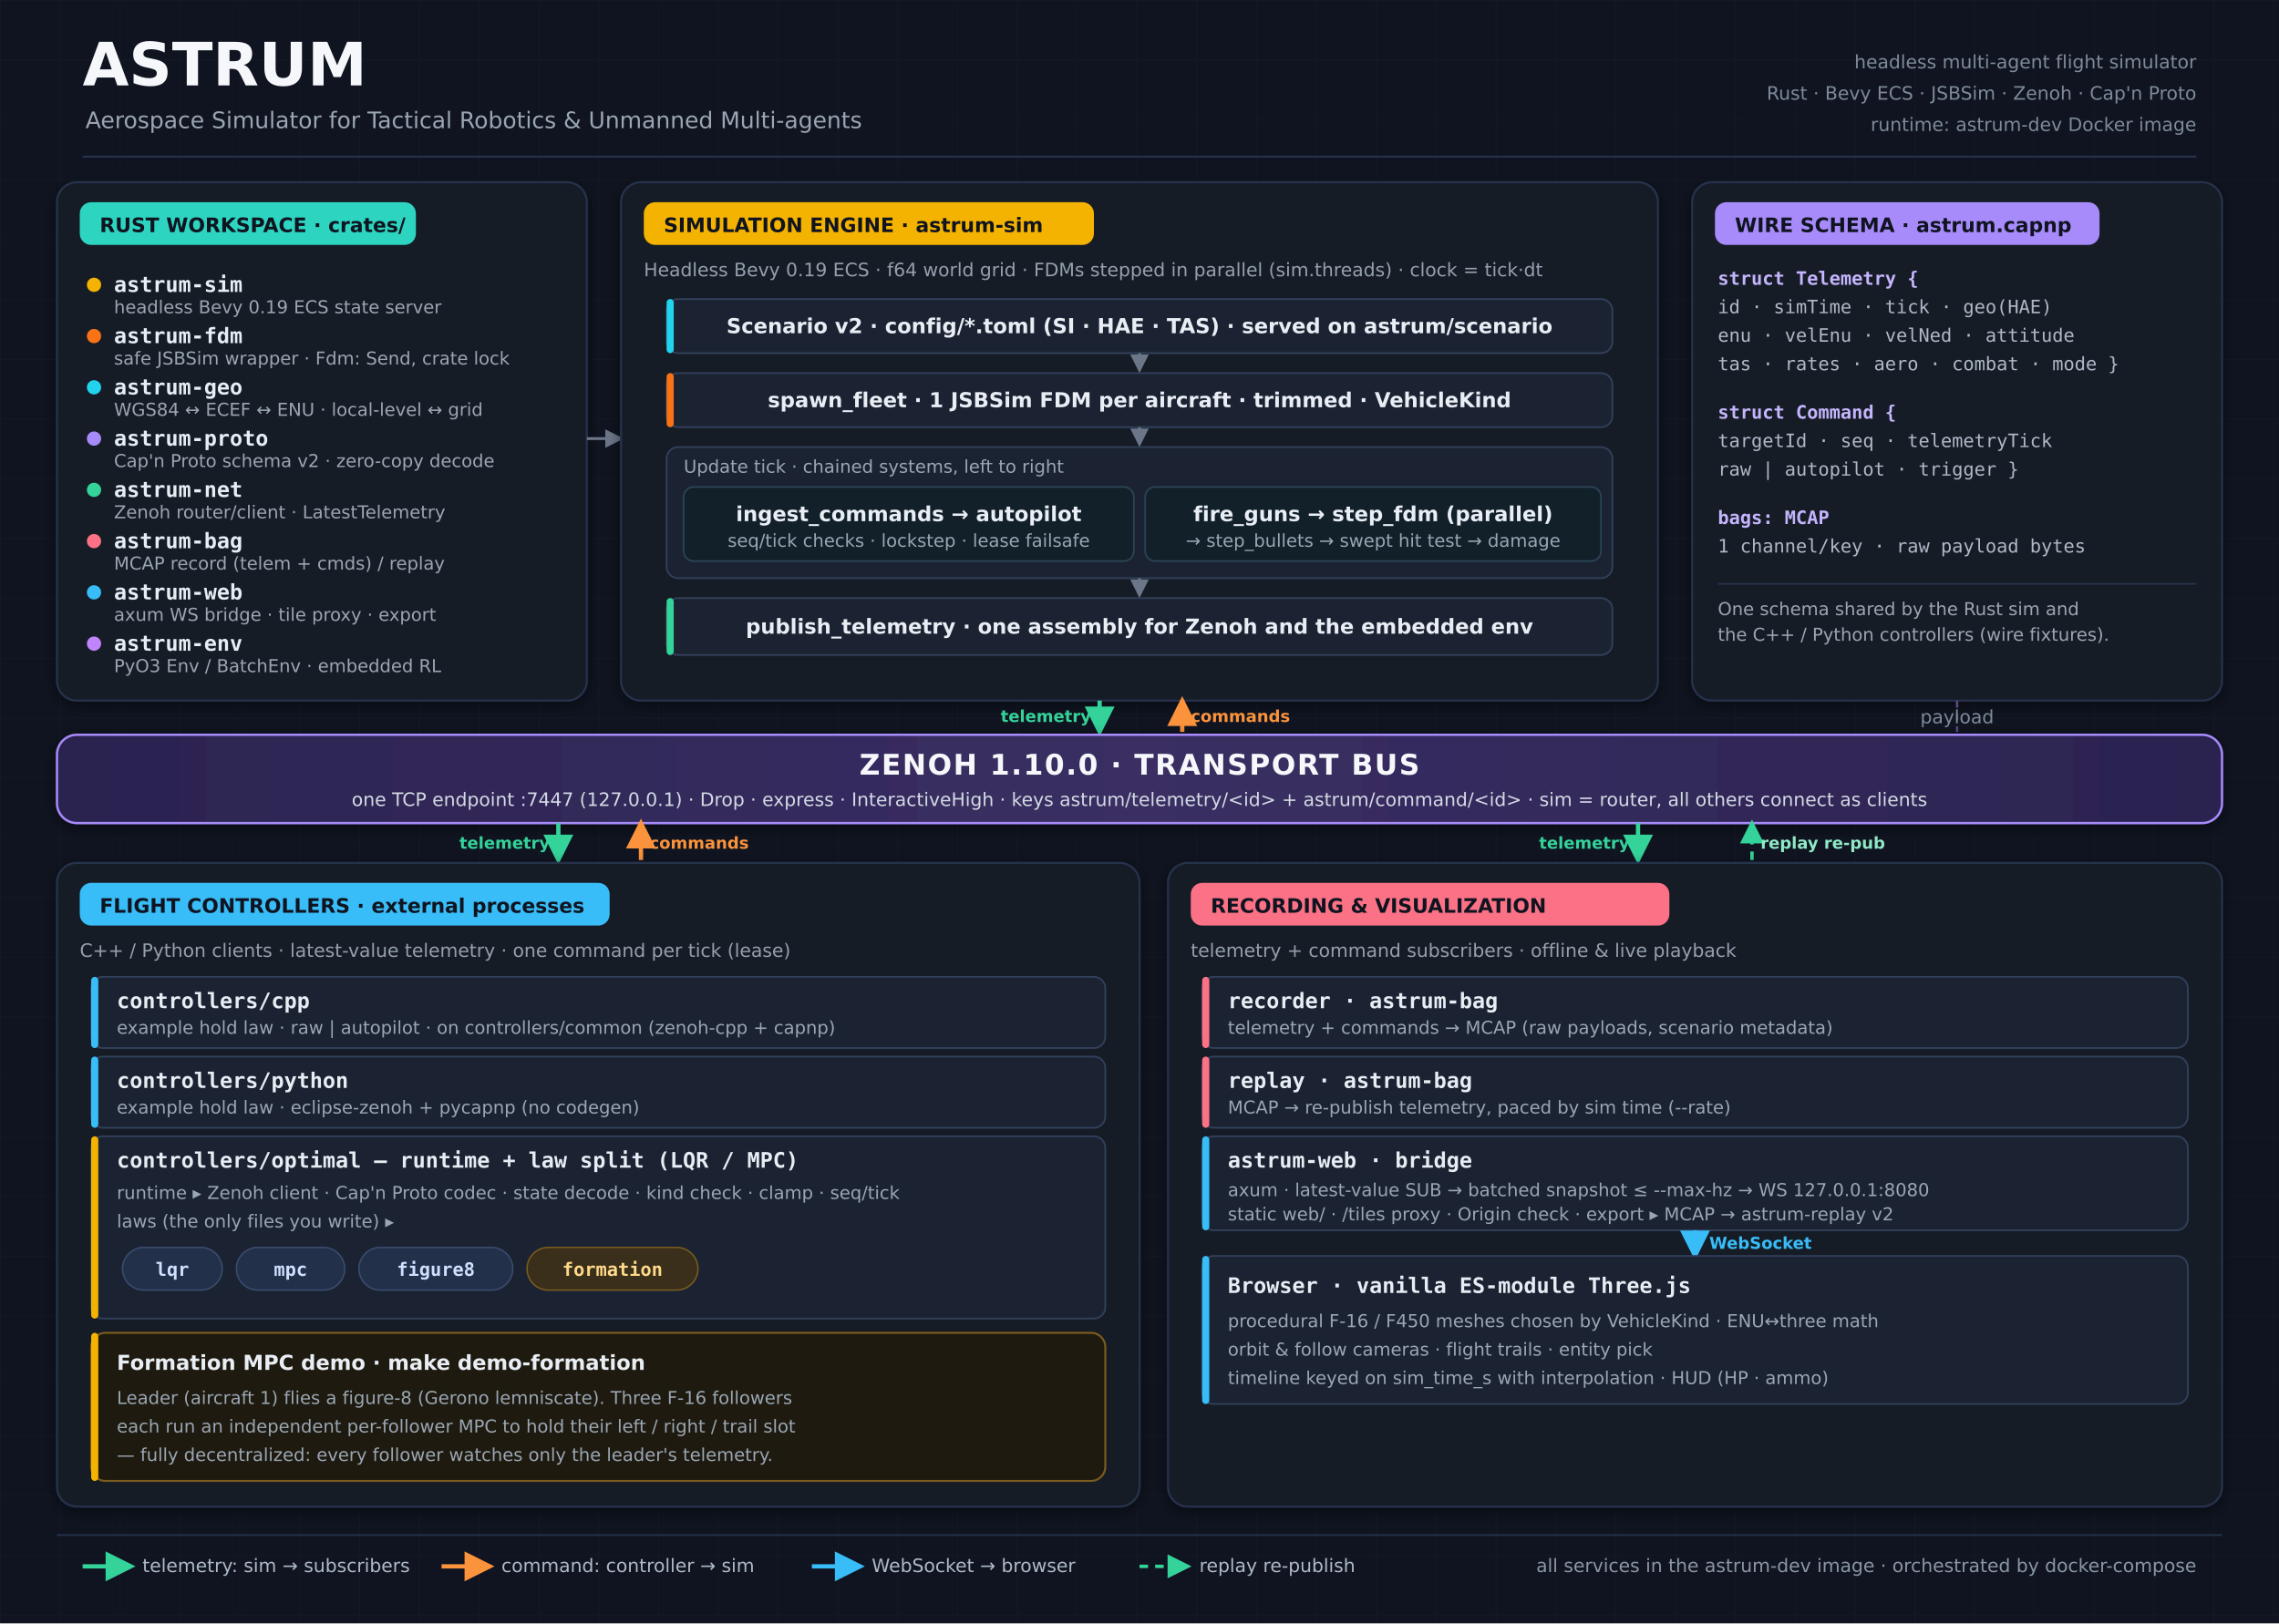
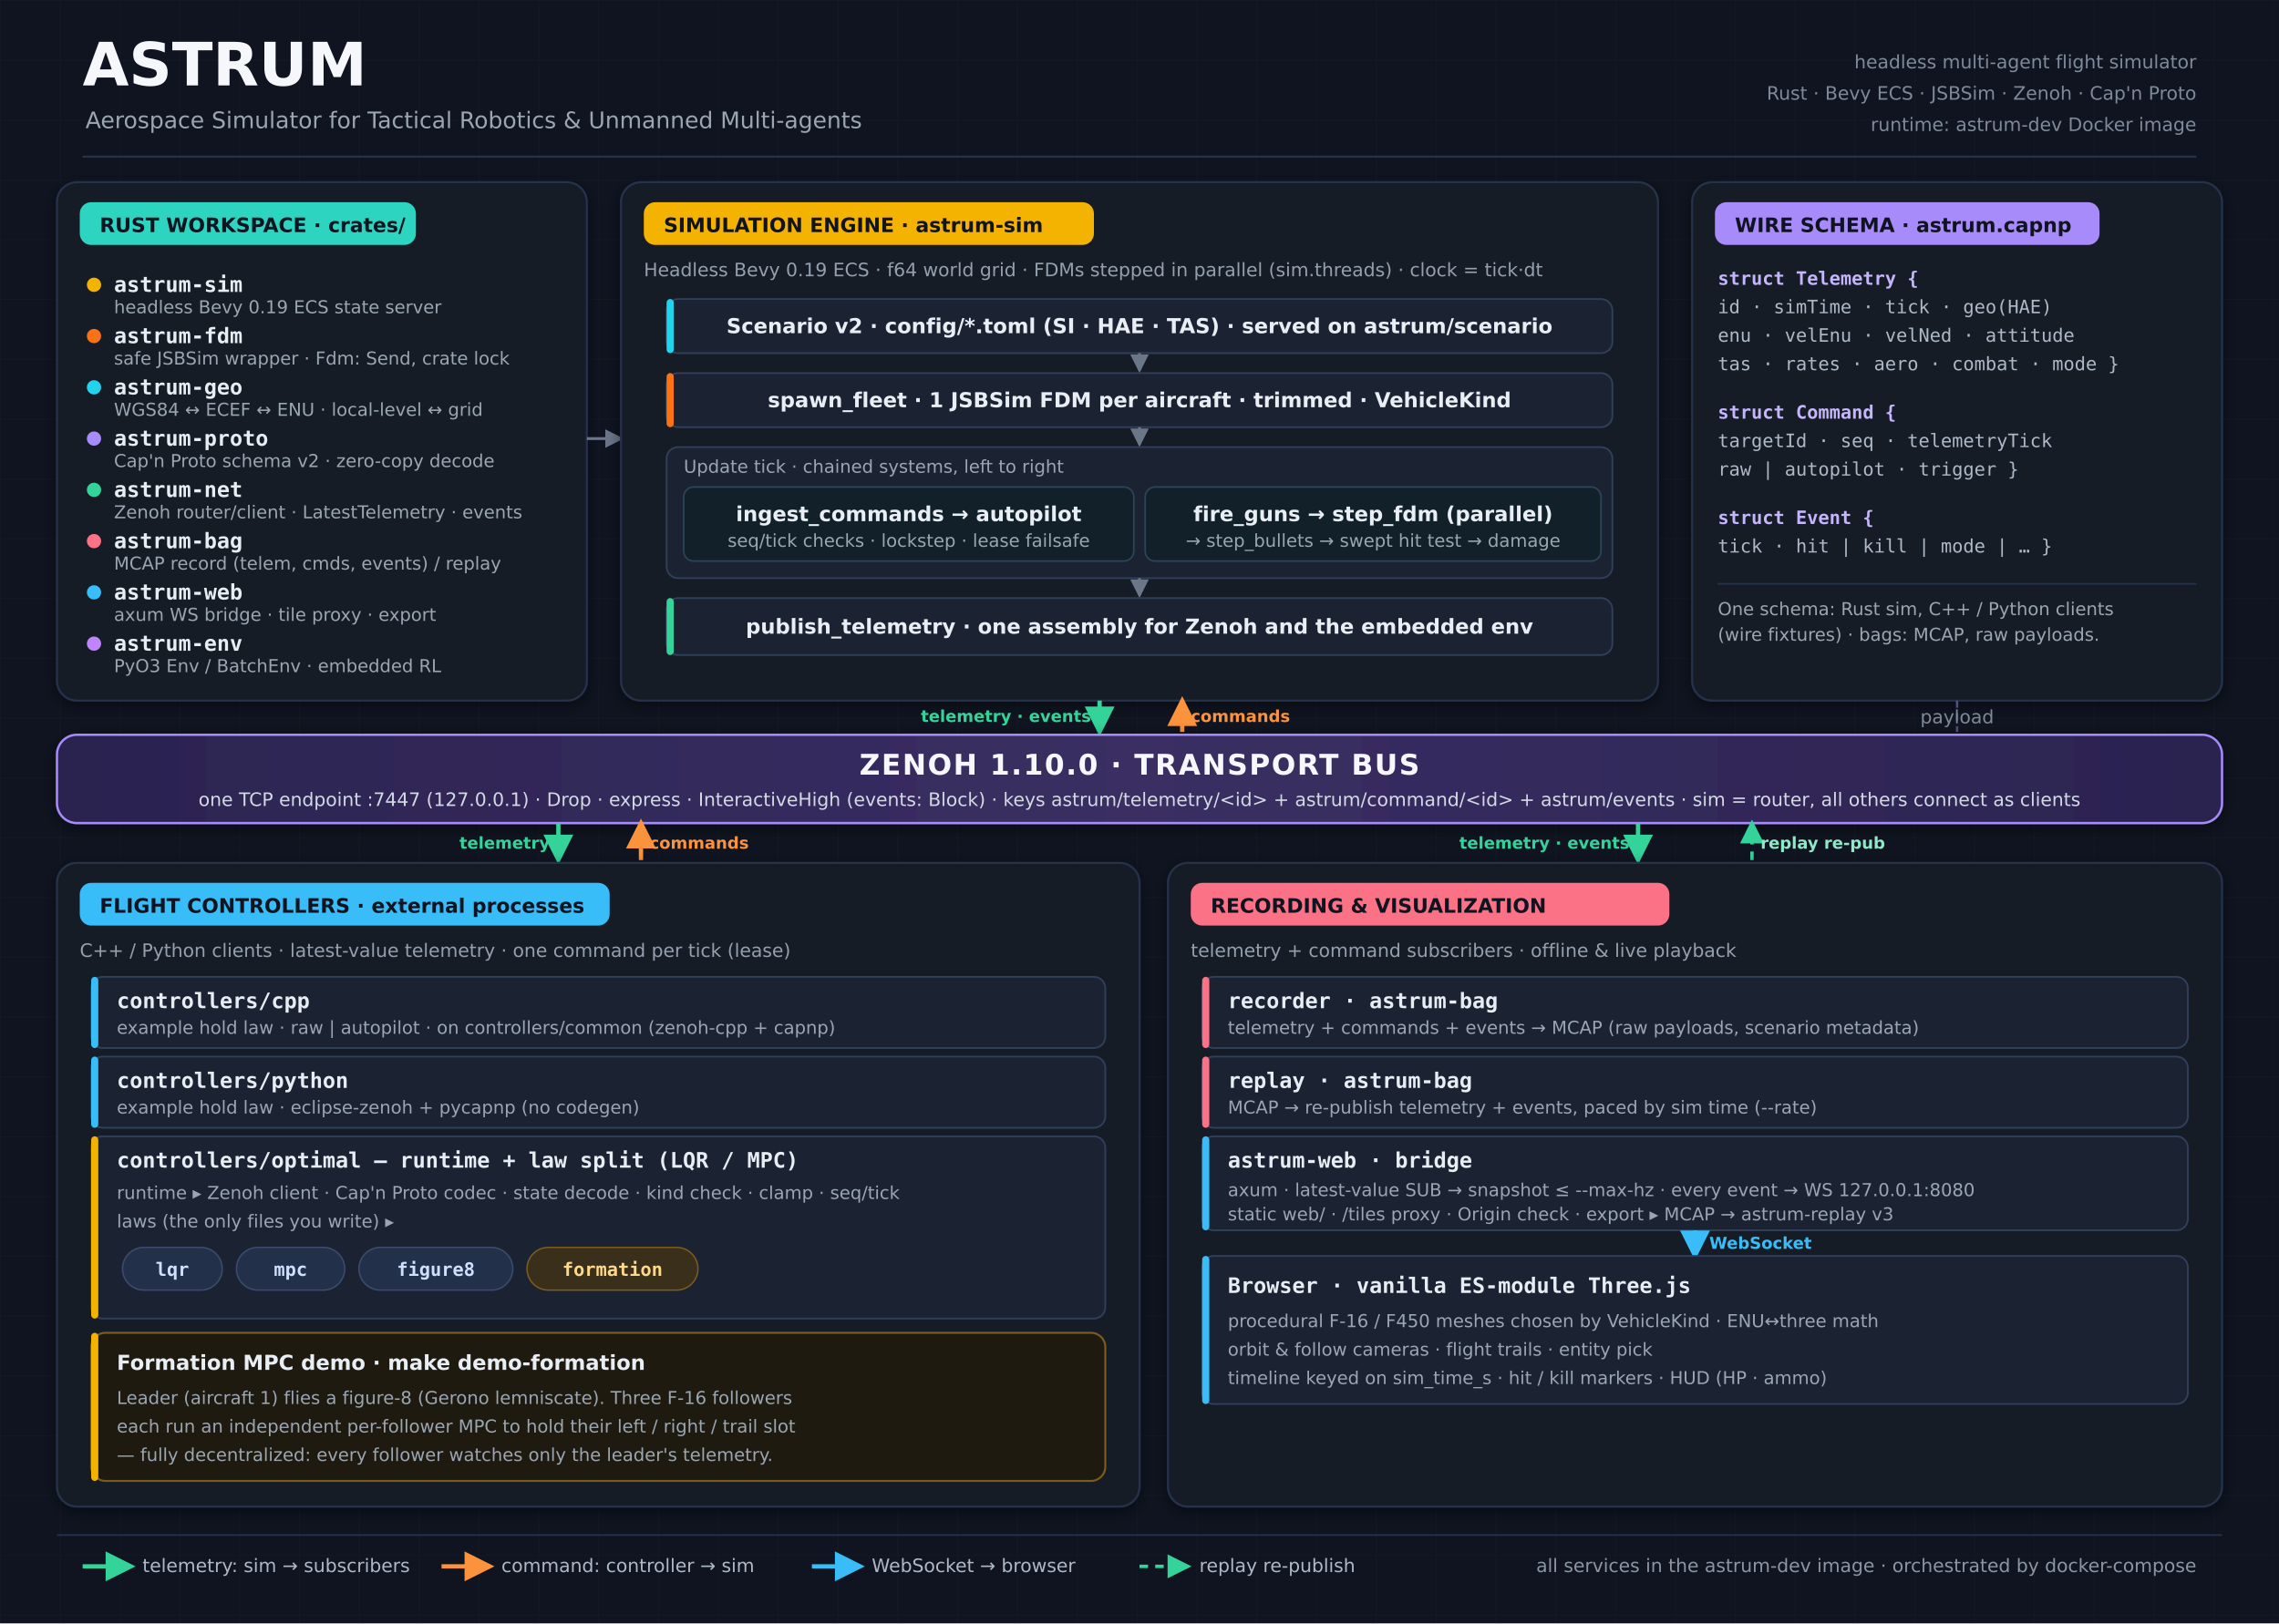
<svg xmlns="http://www.w3.org/2000/svg" width="1600" height="1140" viewBox="0 0 1600 1140" font-family="DejaVu Sans, sans-serif">
  <defs>
    <style>
      .title{font-weight:700;font-size:42px;fill:#F5F7FA}
      .sub{font-size:16px;fill:#9AA6B2}
      .tag{font-size:13px;fill:#7E8A99}
      .chip{font-weight:700;font-size:14px;fill:#0F1420}
      .psub{font-size:13px;fill:#94A0AE}
      .cName{font-family:'DejaVu Sans Mono',monospace;font-weight:700;font-size:15px;fill:#E6EDF3}
      .cDesc{font-size:12.5px;fill:#9AA6B2}
      .boxT{font-weight:700;font-size:14.5px;fill:#E9EEF4}
      .boxD{font-size:12.5px;fill:#9AA6B2}
      .mono{font-family:'DejaVu Sans Mono',monospace;font-size:13px;fill:#AEB9C7}
      .monoK{font-family:'DejaVu Sans Mono',monospace;font-weight:700;font-size:13px;fill:#C4B5FD}
      .busT{font-weight:700;font-size:20px;fill:#F5F7FA;letter-spacing:1px}
      .busS{font-size:13px;fill:#D3DAE4}
      .aLbl{font-weight:700;font-size:11.5px}
      .legend{font-size:13px;fill:#AEB9C7}
      .foot{font-size:13px;fill:#8A96A4}
      .panel{fill:#131A26;stroke:#26324A;stroke-width:1.5}
      .box{fill:#1B2333;stroke:#31405A;stroke-width:1.2}
      .chipT{font-weight:700;font-size:14px}
    </style>
    <marker id="mGreen" viewBox="0 0 10 10" refX="8.5" refY="5" markerWidth="7" markerHeight="7" orient="auto-start-reverse">
      <path d="M0,0 L10,5 L0,10 z" fill="#34D399" />
    </marker>
    <marker id="mOrange" viewBox="0 0 10 10" refX="8.5" refY="5" markerWidth="7" markerHeight="7" orient="auto-start-reverse">
      <path d="M0,0 L10,5 L0,10 z" fill="#FB923C" />
    </marker>
    <marker id="mBlue" viewBox="0 0 10 10" refX="8.5" refY="5" markerWidth="7" markerHeight="7" orient="auto-start-reverse">
      <path d="M0,0 L10,5 L0,10 z" fill="#38BDF8" />
    </marker>
    <marker id="mGray" viewBox="0 0 10 10" refX="8.5" refY="5" markerWidth="6.5" markerHeight="6.5" orient="auto-start-reverse">
      <path d="M0,0 L10,5 L0,10 z" fill="#6B7688" />
    </marker>
    <filter id="sh" x="-20%" y="-20%" width="140%" height="140%">
      <feDropShadow dx="0" dy="3" stdDeviation="5" flood-color="#000000" flood-opacity="0.45" />
    </filter>
    <pattern id="grid" width="42" height="42" patternUnits="userSpaceOnUse">
      <path d="M42 0 L0 0 0 42" fill="none" stroke="#FFFFFF" stroke-opacity="0.022" stroke-width="1" />
    </pattern>
    <linearGradient id="busGrad" x1="0" y1="0" x2="1" y2="0">
      <stop offset="0" stop-color="#2B2350" />
      <stop offset="0.5" stop-color="#3A2F63" />
      <stop offset="1" stop-color="#2B2350" />
    </linearGradient>
  </defs>
  <rect x="0" y="0" width="1600" height="1140" fill="#0F1420" />
  <rect x="0" y="0" width="1600" height="1140" fill="url(#grid)" />
  <text class="title" x="58" y="60">ASTRUM</text>
  <text class="sub" x="60" y="90">Aerospace Simulator for Tactical Robotics &amp; Unmanned Multi-agents</text>
  <text class="tag" x="1542" y="48" text-anchor="end">headless multi-agent flight simulator</text>
  <text class="tag" x="1542" y="70" text-anchor="end">Rust · Bevy ECS · JSBSim · Zenoh · Cap'n Proto</text>
  <text class="tag" x="1542" y="92" text-anchor="end">runtime: astrum-dev Docker image</text>
  <line x1="58" y1="110" x2="1542" y2="110" stroke="#26324A" stroke-width="1.4" />
  <rect class="panel" x="40" y="128" width="372" height="364" rx="14" filter="url(#sh)" />
  <rect x="56" y="142" width="236" height="30" rx="8" fill="#2DD4BF" />
  <text class="chip" x="70" y="163">RUST WORKSPACE · crates/</text>
  <g>
    <circle cx="66" cy="200" r="5" fill="#F5B301" />
    <text class="cName" x="80" y="205">astrum-sim</text>
    <text class="cDesc" x="80" y="220">headless Bevy 0.19 ECS state server</text>
    <circle cx="66" cy="236" r="5" fill="#F97316" />
    <text class="cName" x="80" y="241">astrum-fdm</text>
    <text class="cDesc" x="80" y="256">safe JSBSim wrapper · Fdm: Send, crate lock</text>
    <circle cx="66" cy="272" r="5" fill="#22D3EE" />
    <text class="cName" x="80" y="277">astrum-geo</text>
    <text class="cDesc" x="80" y="292">WGS84 ↔ ECEF ↔ ENU · local-level ↔ grid</text>
    <circle cx="66" cy="308" r="5" fill="#A78BFA" />
    <text class="cName" x="80" y="313">astrum-proto</text>
    <text class="cDesc" x="80" y="328">Cap'n Proto schema v2 · zero-copy decode</text>
    <circle cx="66" cy="344" r="5" fill="#34D399" />
    <text class="cName" x="80" y="349">astrum-net</text>
-     <text class="cDesc" x="80" y="364">Zenoh router/client · LatestTelemetry</text>
+     <text class="cDesc" x="80" y="364">Zenoh router/client · LatestTelemetry · events</text>
    <circle cx="66" cy="380" r="5" fill="#FB7185" />
    <text class="cName" x="80" y="385">astrum-bag</text>
-     <text class="cDesc" x="80" y="400">MCAP record (telem + cmds) / replay</text>
+     <text class="cDesc" x="80" y="400">MCAP record (telem, cmds, events) / replay</text>
    <circle cx="66" cy="416" r="5" fill="#38BDF8" />
    <text class="cName" x="80" y="421">astrum-web</text>
    <text class="cDesc" x="80" y="436">axum WS bridge · tile proxy · export</text>
    <circle cx="66" cy="452" r="5" fill="#C084FC" />
    <text class="cName" x="80" y="457">astrum-env</text>
    <text class="cDesc" x="80" y="472">PyO3 Env / BatchEnv · embedded RL</text>
  </g>
  <line x1="412" y1="308" x2="436" y2="308" stroke="#6B7688" stroke-width="2" marker-end="url(#mGray)" />
  <rect class="panel" x="436" y="128" width="728" height="364" rx="14" filter="url(#sh)" />
  <rect x="452" y="142" width="316" height="30" rx="8" fill="#F5B301" />
  <text class="chip" x="466" y="163">SIMULATION ENGINE · astrum-sim</text>
  <text class="psub" x="452" y="194">Headless Bevy 0.19 ECS · f64 world grid · FDMs stepped in parallel (sim.threads) · clock = tick·dt</text>
  <rect class="box" x="468" y="210" width="664" height="38" rx="8" />
  <rect x="468" y="210" width="5" height="38" rx="2.5" fill="#22D3EE" />
  <text class="boxT" x="800" y="234" text-anchor="middle">Scenario v2   ·   config/*.toml (SI · HAE · TAS) · served on astrum/scenario</text>
  <line x1="800" y1="248" x2="800" y2="260" stroke="#6B7688" stroke-width="2" marker-end="url(#mGray)" />
  <rect class="box" x="468" y="262" width="664" height="38" rx="8" />
  <rect x="468" y="262" width="5" height="38" rx="2.5" fill="#F97316" />
  <text class="boxT" x="800" y="286" text-anchor="middle">spawn_fleet   ·   1 JSBSim FDM per aircraft · trimmed · VehicleKind</text>
  <line x1="800" y1="300" x2="800" y2="312" stroke="#6B7688" stroke-width="2" marker-end="url(#mGray)" />
  <rect class="box" x="468" y="314" width="664" height="92" rx="8" />
  <text class="boxD" x="480" y="332">Update tick   ·   chained systems, left to right</text>
  <rect x="480" y="342" width="316" height="52" rx="7" fill="#12202A" stroke="#2C4657" stroke-width="1.1" />
  <text class="boxT" x="638" y="366" text-anchor="middle">ingest_commands → autopilot</text>
  <text class="boxD" x="638" y="384" text-anchor="middle">seq/tick checks · lockstep · lease failsafe</text>
  <rect x="804" y="342" width="320" height="52" rx="7" fill="#12202A" stroke="#2C4657" stroke-width="1.1" />
  <text class="boxT" x="964" y="366" text-anchor="middle">fire_guns → step_fdm (parallel)</text>
  <text class="boxD" x="964" y="384" text-anchor="middle">→ step_bullets → swept hit test → damage</text>
  <line x1="800" y1="406" x2="800" y2="418" stroke="#6B7688" stroke-width="2" marker-end="url(#mGray)" />
  <rect class="box" x="468" y="420" width="664" height="40" rx="8" />
  <rect x="468" y="420" width="5" height="40" rx="2.5" fill="#34D399" />
  <text class="boxT" x="800" y="445" text-anchor="middle">publish_telemetry  ·  one assembly for Zenoh and the embedded env</text>
  <rect class="panel" x="1188" y="128" width="372" height="364" rx="14" filter="url(#sh)" />
  <rect x="1204" y="142" width="270" height="30" rx="8" fill="#A78BFA" />
  <text class="chip" x="1218" y="163">WIRE SCHEMA · astrum.capnp</text>
  <text class="monoK" x="1206" y="200">struct Telemetry {</text>
  <text class="mono" x="1206" y="220">  id · simTime · tick · geo(HAE)</text>
  <text class="mono" x="1206" y="240">  enu · velEnu · velNed · attitude</text>
  <text class="mono" x="1206" y="260">  tas · rates · aero · combat · mode }</text>
  <text class="monoK" x="1206" y="294">struct Command {</text>
  <text class="mono" x="1206" y="314">  targetId · seq · telemetryTick</text>
  <text class="mono" x="1206" y="334">  raw | autopilot · trigger }</text>
-   <text class="monoK" x="1206" y="368">bags: MCAP</text>
-   <text class="mono" x="1206" y="388">  1 channel/key · raw payload bytes</text>
+   <text class="monoK" x="1206" y="368">struct Event {</text>
+   <text class="mono" x="1206" y="388">  tick · hit | kill | mode | … }</text>
  <line x1="1206" y1="410" x2="1542" y2="410" stroke="#26324A" stroke-width="1.2" />
-   <text class="cDesc" x="1206" y="432">One schema shared by the Rust sim and</text>
-   <text class="cDesc" x="1206" y="450">the C++ / Python controllers (wire fixtures).</text>
+   <text class="cDesc" x="1206" y="432">One schema: Rust sim, C++ / Python clients</text>
+   <text class="cDesc" x="1206" y="450">(wire fixtures) · bags: MCAP, raw payloads.</text>
  <line x1="1374" y1="492" x2="1374" y2="514" stroke="#5B4B86" stroke-width="1.6" stroke-dasharray="5 4" />
  <text class="tag" x="1374" y="508" text-anchor="middle">payload</text>
  <line x1="772" y1="492" x2="772" y2="514" stroke="#34D399" stroke-width="3" marker-end="url(#mGreen)" />
  <line x1="830" y1="514" x2="830" y2="492" stroke="#FB923C" stroke-width="3" marker-end="url(#mOrange)" />
-   <text class="aLbl" x="766" y="507" text-anchor="end" fill="#34D399">telemetry</text>
+   <text class="aLbl" x="766" y="507" text-anchor="end" fill="#34D399">telemetry · events</text>
  <text class="aLbl" x="836" y="507" fill="#FB923C">commands</text>
  <rect x="40" y="516" width="1520" height="62" rx="14" fill="url(#busGrad)" stroke="#A78BFA" stroke-width="1.6" filter="url(#sh)" />
  <text class="busT" x="800" y="544" text-anchor="middle">ZENOH 1.10.0  ·  TRANSPORT BUS</text>
-   <text class="busS" x="800" y="566" text-anchor="middle">one TCP endpoint :7447 (127.0.0.1)  ·  Drop · express · InteractiveHigh  ·  keys astrum/telemetry/&lt;id&gt; + astrum/command/&lt;id&gt;  ·  sim = router, all others connect as clients</text>
+   <text class="busS" x="800" y="566" text-anchor="middle">one TCP endpoint :7447 (127.0.0.1)  ·  Drop · express · InteractiveHigh (events: Block)  ·  keys astrum/telemetry/&lt;id&gt; + astrum/command/&lt;id&gt; + astrum/events  ·  sim = router, all others connect as clients</text>
  <line x1="392" y1="578" x2="392" y2="604" stroke="#34D399" stroke-width="3" marker-end="url(#mGreen)" />
  <line x1="450" y1="604" x2="450" y2="578" stroke="#FB923C" stroke-width="3" marker-end="url(#mOrange)" />
  <text class="aLbl" x="386" y="596" text-anchor="end" fill="#34D399">telemetry</text>
  <text class="aLbl" x="456" y="596" fill="#FB923C">commands</text>
  <line x1="1150" y1="578" x2="1150" y2="604" stroke="#34D399" stroke-width="3" marker-end="url(#mGreen)" />
  <line x1="1230" y1="604" x2="1230" y2="578" stroke="#34D399" stroke-width="2.4" stroke-dasharray="6 5" marker-end="url(#mGreen)" />
-   <text class="aLbl" x="1144" y="596" text-anchor="end" fill="#34D399">telemetry</text>
+   <text class="aLbl" x="1144" y="596" text-anchor="end" fill="#34D399">telemetry · events</text>
  <text class="aLbl" x="1236" y="596" fill="#8FE9C6">replay re-pub</text>
  <rect class="panel" x="40" y="606" width="760" height="452" rx="14" filter="url(#sh)" />
  <rect x="56" y="620" width="372" height="30" rx="8" fill="#38BDF8" />
  <text class="chip" x="70" y="641">FLIGHT CONTROLLERS · external processes</text>
  <text class="psub" x="56" y="672">C++ / Python clients · latest-value telemetry · one command per tick (lease)</text>
  <rect class="box" x="64" y="686" width="712" height="50" rx="8" />
  <rect x="64" y="686" width="5" height="50" rx="2.5" fill="#38BDF8" />
  <text class="cName" x="82" y="708">controllers/cpp</text>
  <text class="cDesc" x="82" y="726">example hold law · raw | autopilot · on controllers/common (zenoh-cpp + capnp)</text>
  <rect class="box" x="64" y="742" width="712" height="50" rx="8" />
  <rect x="64" y="742" width="5" height="50" rx="2.5" fill="#38BDF8" />
  <text class="cName" x="82" y="764">controllers/python</text>
  <text class="cDesc" x="82" y="782">example hold law · eclipse-zenoh + pycapnp (no codegen)</text>
  <rect class="box" x="64" y="798" width="712" height="128" rx="8" />
  <rect x="64" y="798" width="5" height="128" rx="2.5" fill="#F5B301" />
  <text class="cName" x="82" y="820">controllers/optimal   —   runtime + law split (LQR / MPC)</text>
  <text class="cDesc" x="82" y="842">runtime ▸ Zenoh client · Cap'n Proto codec · state decode · kind check · clamp · seq/tick</text>
  <text class="cDesc" x="82" y="862">laws (the only files you write) ▸</text>
  <g font-family="DejaVu Sans Mono, monospace" font-weight="700" font-size="13">
    <rect x="86" y="876" width="70" height="30" rx="15" fill="#23304a" stroke="#3A4C6E" />
    <text x="121" y="896" text-anchor="middle" fill="#CFE0FF">lqr</text>
    <rect x="166" y="876" width="76" height="30" rx="15" fill="#23304a" stroke="#3A4C6E" />
    <text x="204" y="896" text-anchor="middle" fill="#CFE0FF">mpc</text>
    <rect x="252" y="876" width="108" height="30" rx="15" fill="#23304a" stroke="#3A4C6E" />
    <text x="306" y="896" text-anchor="middle" fill="#CFE0FF">figure8</text>
    <rect x="370" y="876" width="120" height="30" rx="15" fill="#3a2f1a" stroke="#7a5c1e" />
    <text x="430" y="896" text-anchor="middle" fill="#FFD98A">formation</text>
  </g>
  <rect x="64" y="936" width="712" height="104" rx="10" fill="#1E1A10" stroke="#7a5c1e" stroke-width="1.4" />
  <rect x="64" y="936" width="5" height="104" rx="2.5" fill="#F5B301" />
  <text class="boxT" x="82" y="962" fill="#FFD98A">Formation MPC demo   ·   make demo-formation</text>
  <text class="cDesc" x="82" y="986">Leader (aircraft 1) flies a figure-8 (Gerono lemniscate). Three F-16 followers</text>
  <text class="cDesc" x="82" y="1006">each run an independent per-follower MPC to hold their left / right / trail slot</text>
  <text class="cDesc" x="82" y="1026">— fully decentralized: every follower watches only the leader's telemetry.</text>
  <rect class="panel" x="820" y="606" width="740" height="452" rx="14" filter="url(#sh)" />
  <rect x="836" y="620" width="336" height="30" rx="8" fill="#FB7185" />
  <text class="chip" x="850" y="641">RECORDING &amp; VISUALIZATION</text>
  <text class="psub" x="836" y="672">telemetry + command subscribers · offline &amp; live playback</text>
  <rect class="box" x="844" y="686" width="692" height="50" rx="8" />
  <rect x="844" y="686" width="5" height="50" rx="2.5" fill="#FB7185" />
  <text class="cName" x="862" y="708">recorder   ·   astrum-bag</text>
-   <text class="cDesc" x="862" y="726">telemetry + commands → MCAP (raw payloads, scenario metadata)</text>
+   <text class="cDesc" x="862" y="726">telemetry + commands + events → MCAP (raw payloads, scenario metadata)</text>
  <rect class="box" x="844" y="742" width="692" height="50" rx="8" />
  <rect x="844" y="742" width="5" height="50" rx="2.5" fill="#FB7185" />
  <text class="cName" x="862" y="764">replay   ·   astrum-bag</text>
-   <text class="cDesc" x="862" y="782">MCAP → re-publish telemetry, paced by sim time (--rate)</text>
+   <text class="cDesc" x="862" y="782">MCAP → re-publish telemetry + events, paced by sim time (--rate)</text>
  <rect class="box" x="844" y="798" width="692" height="66" rx="8" />
  <rect x="844" y="798" width="5" height="66" rx="2.5" fill="#38BDF8" />
  <text class="cName" x="862" y="820">astrum-web   ·   bridge</text>
-   <text class="cDesc" x="862" y="840">axum · latest-value SUB → batched snapshot ≤ --max-hz → WS 127.0.0.1:8080</text>
-   <text class="cDesc" x="862" y="857">static web/ · /tiles proxy · Origin check · export ▸ MCAP → astrum-replay v2</text>
+   <text class="cDesc" x="862" y="840">axum · latest-value SUB → snapshot ≤ --max-hz · every event → WS 127.0.0.1:8080</text>
+   <text class="cDesc" x="862" y="857">static web/ · /tiles proxy · Origin check · export ▸ MCAP → astrum-replay v3</text>
  <line x1="1190" y1="864" x2="1190" y2="882" stroke="#38BDF8" stroke-width="3" marker-end="url(#mBlue)" />
  <text class="aLbl" x="1200" y="877" fill="#38BDF8">WebSocket</text>
  <rect class="box" x="844" y="882" width="692" height="104" rx="8" />
  <rect x="844" y="882" width="5" height="104" rx="2.5" fill="#38BDF8" />
  <text class="cName" x="862" y="908">Browser   ·   vanilla ES-module Three.js</text>
  <text class="cDesc" x="862" y="932">procedural F-16 / F450 meshes chosen by VehicleKind · ENU↔three math</text>
  <text class="cDesc" x="862" y="952">orbit &amp; follow cameras · flight trails · entity pick</text>
-   <text class="cDesc" x="862" y="972">timeline keyed on sim_time_s with interpolation · HUD (HP · ammo)</text>
+   <text class="cDesc" x="862" y="972">timeline keyed on sim_time_s · hit / kill markers · HUD (HP · ammo)</text>
  <line x1="40" y1="1078" x2="1560" y2="1078" stroke="#26324A" stroke-width="1.2" />
  <g transform="translate(58,1104)">
    <line x1="0" y1="-4" x2="34" y2="-4" stroke="#34D399" stroke-width="3" marker-end="url(#mGreen)" />
    <text class="legend" x="42" y="0">telemetry: sim → subscribers</text>
    <line x1="252" y1="-4" x2="286" y2="-4" stroke="#FB923C" stroke-width="3" marker-end="url(#mOrange)" />
    <text class="legend" x="294" y="0">command: controller → sim</text>
    <line x1="512" y1="-4" x2="546" y2="-4" stroke="#38BDF8" stroke-width="3" marker-end="url(#mBlue)" />
    <text class="legend" x="554" y="0">WebSocket → browser</text>
    <line x1="742" y1="-4" x2="776" y2="-4" stroke="#34D399" stroke-width="2.4" stroke-dasharray="6 5" marker-end="url(#mGreen)" />
    <text class="legend" x="784" y="0">replay re-publish</text>
  </g>
  <text class="foot" x="1542" y="1104" text-anchor="end">all services in the astrum-dev image · orchestrated by docker-compose</text>
</svg>
